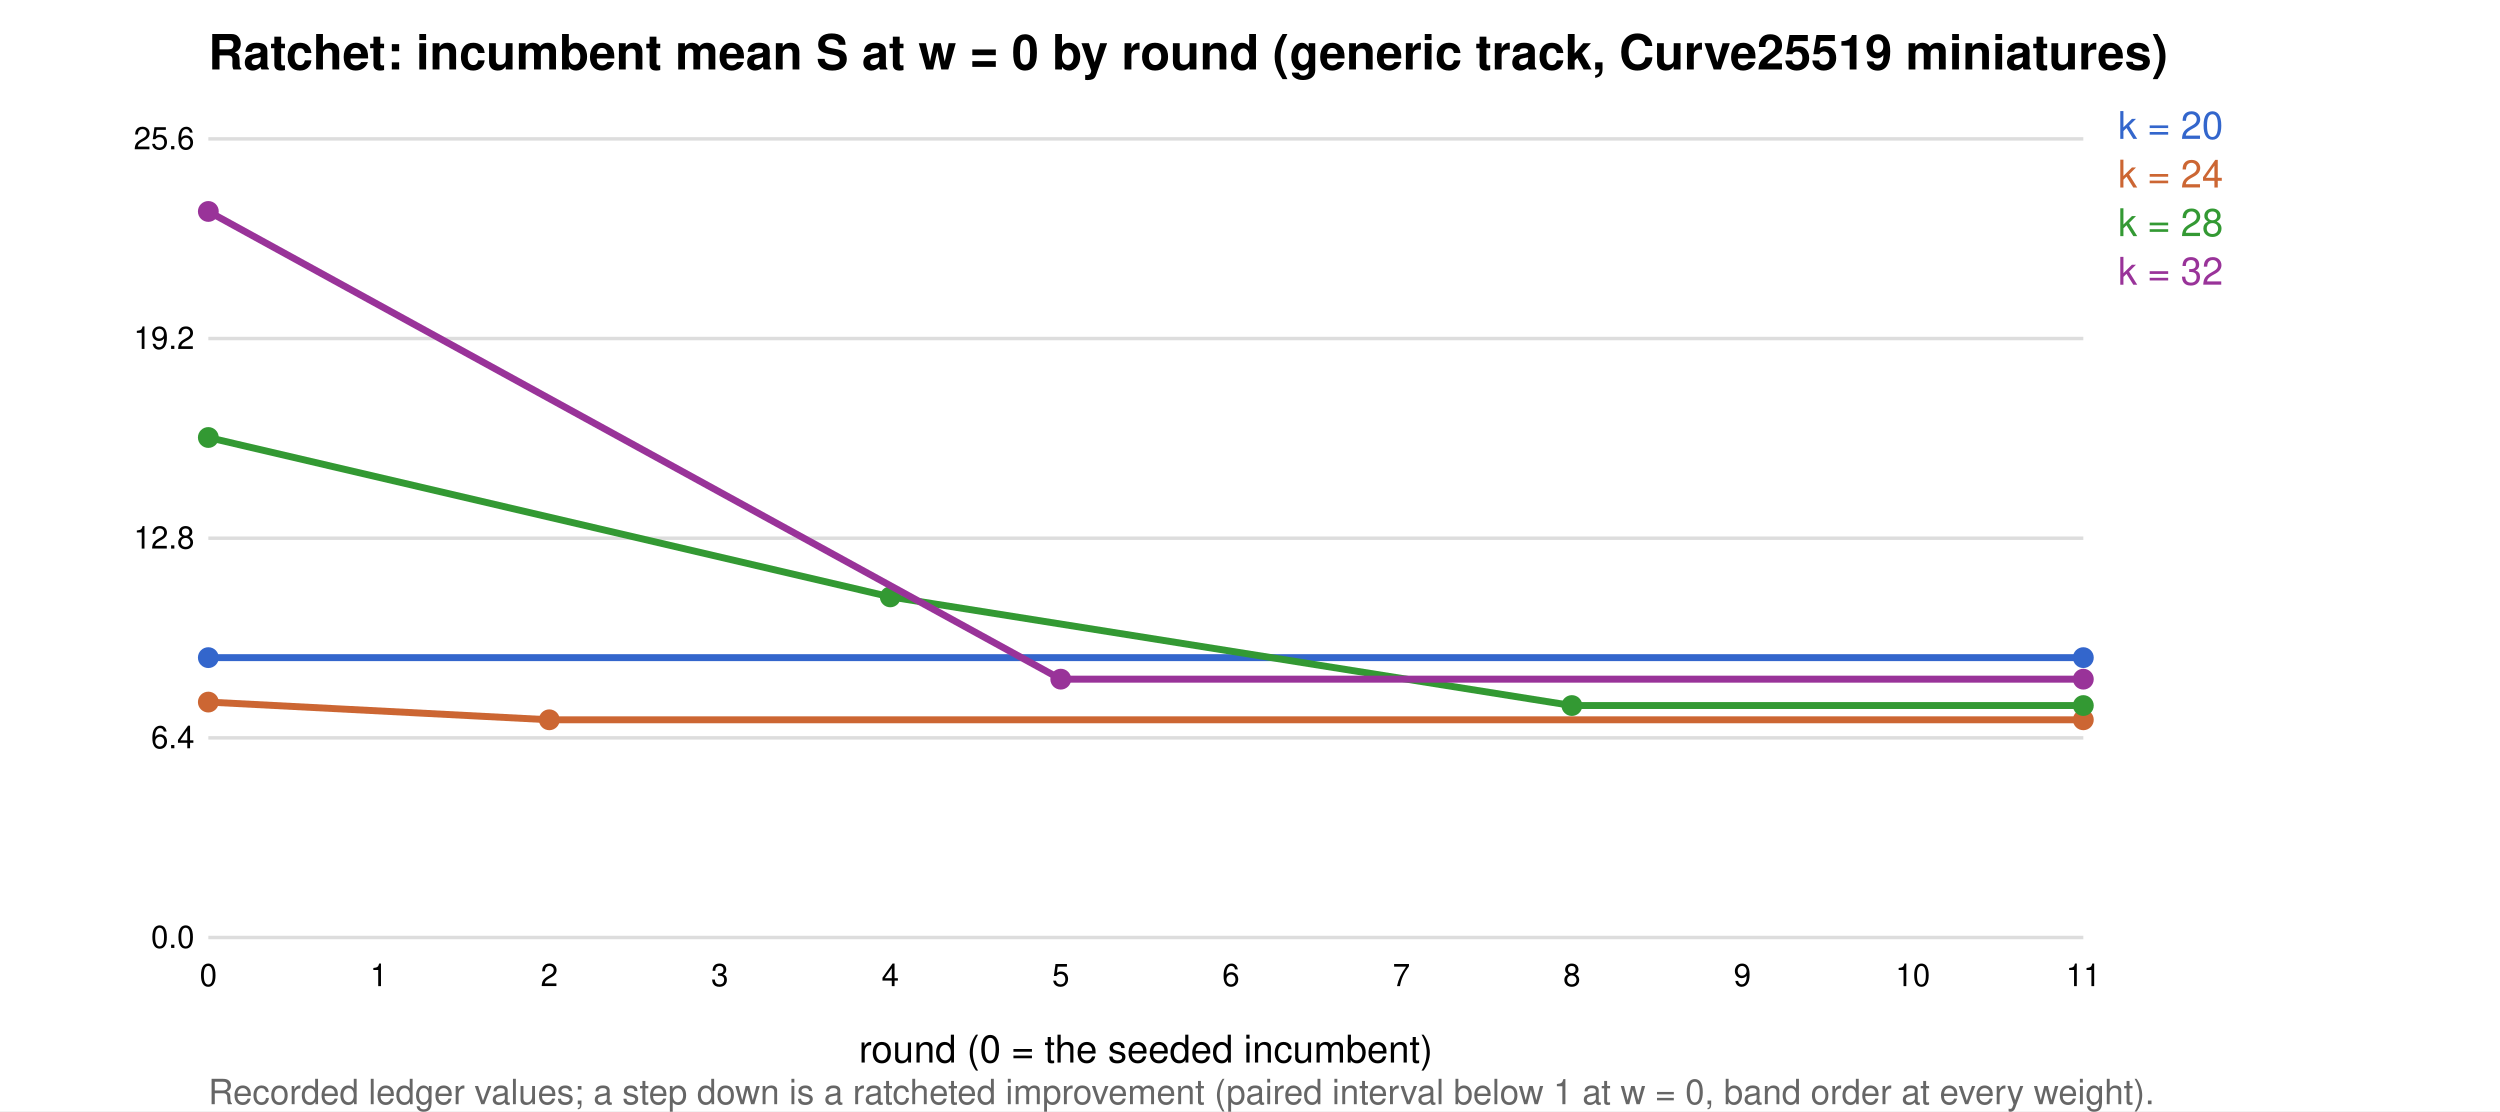
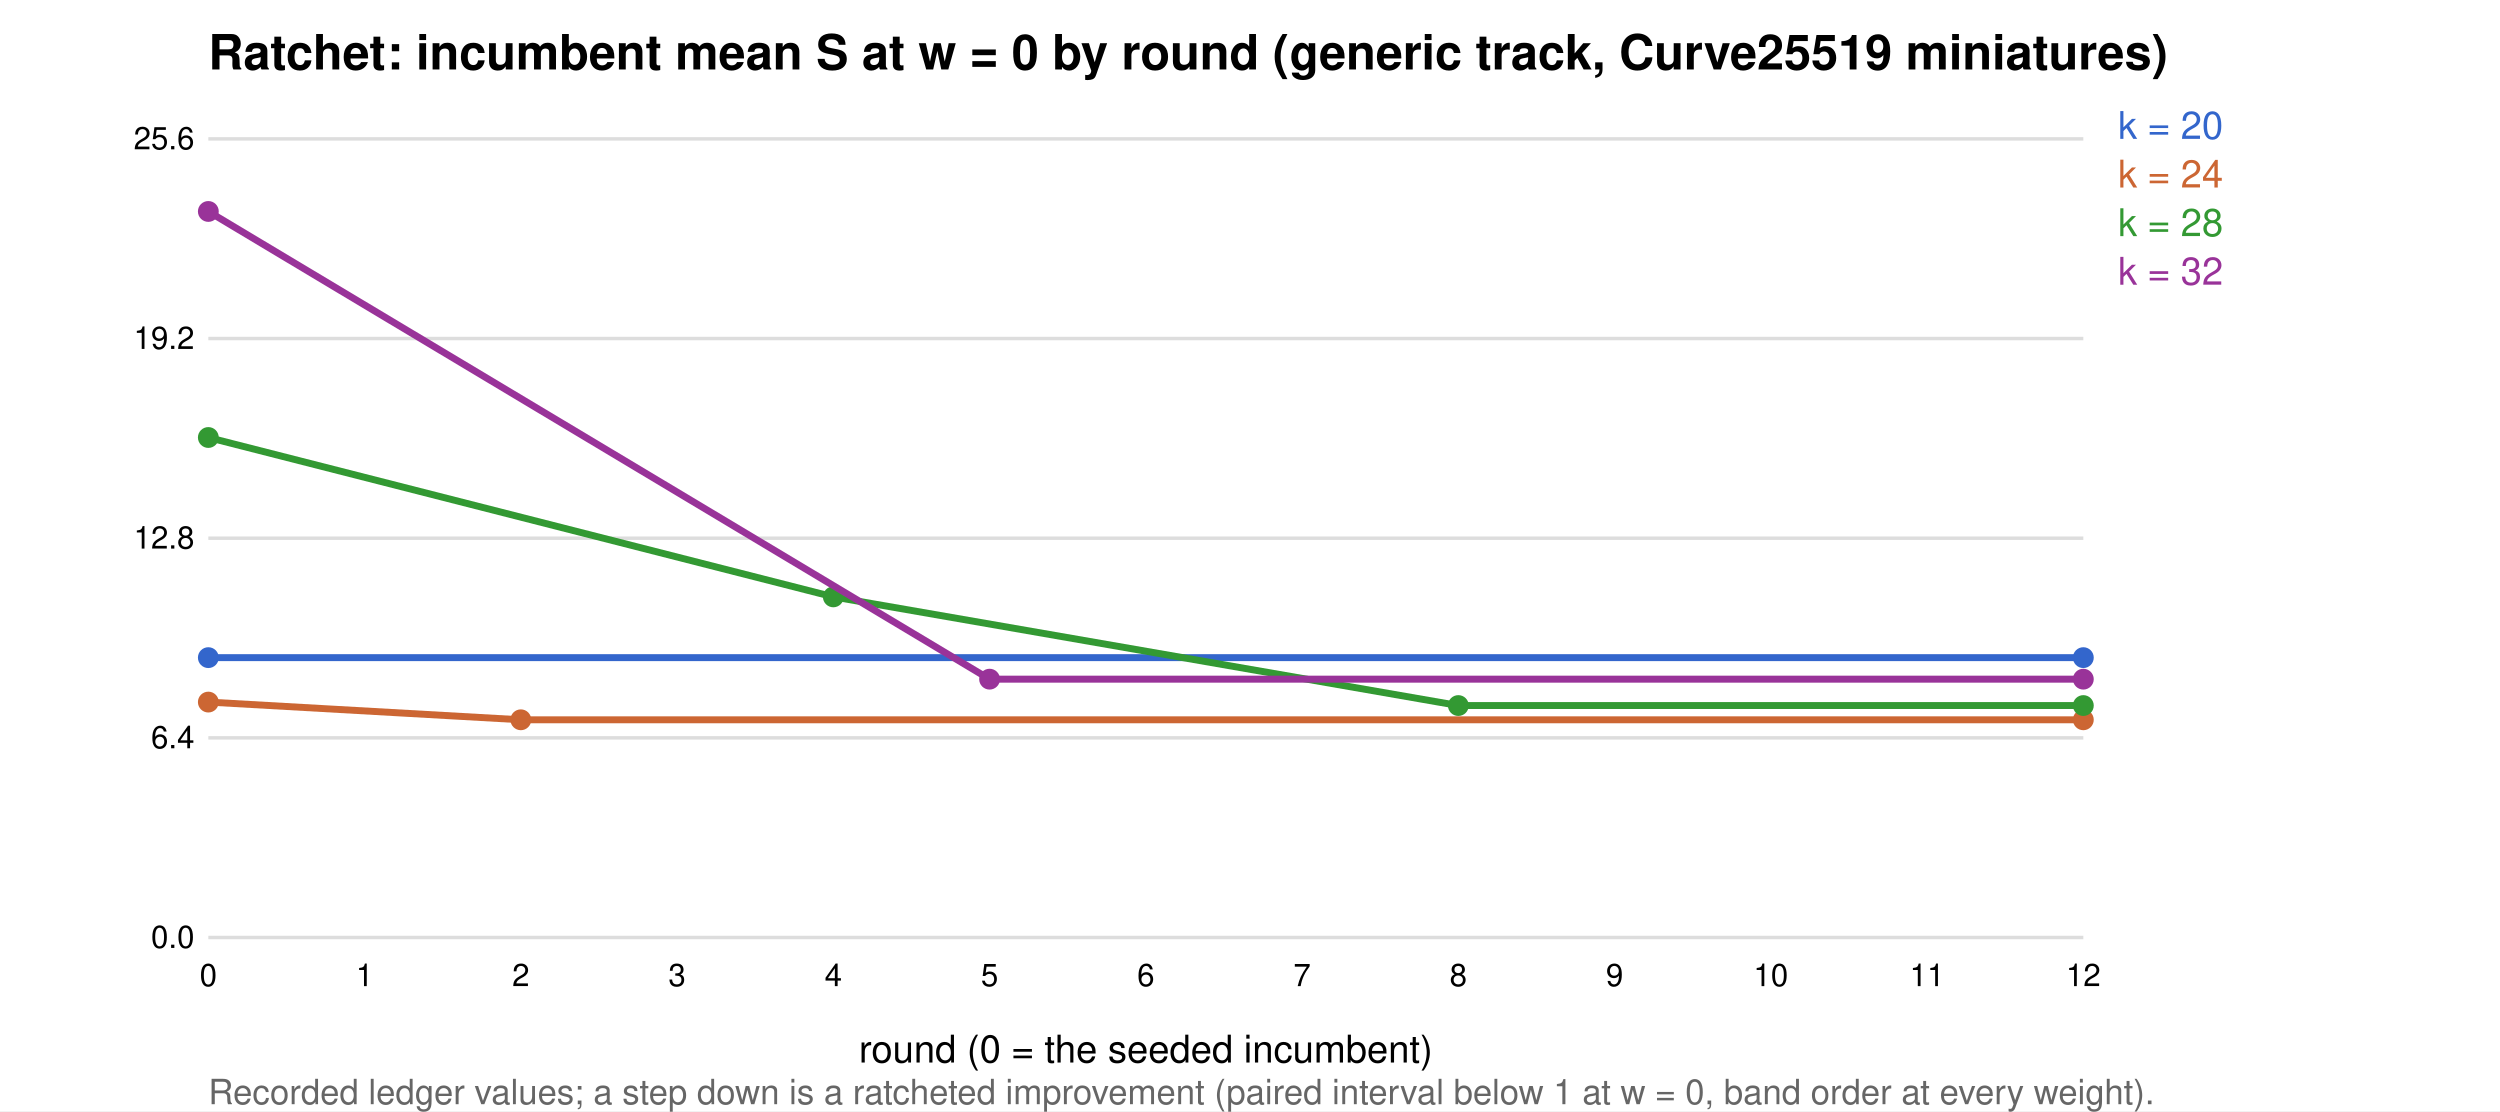
<svg xmlns="http://www.w3.org/2000/svg" width="720" height="320" viewBox="0 0 720 320" font-family="Helvetica,Arial,sans-serif" font-size="11">
  <rect width="100%" height="100%" fill="white" />
  <text x="60" y="20" font-size="14" font-weight="bold">Ratchet: incumbent mean S at w = 0 by round (generic track, Curve25519 miniatures)</text>
  <line x1="60" x2="600" y1="270.0" y2="270.0" stroke="#ddd" />
  <text x="56" y="273.0" text-anchor="end" font-size="9">0.0</text>
  <line x1="60" x2="600" y1="212.5" y2="212.5" stroke="#ddd" />
  <text x="56" y="215.5" text-anchor="end" font-size="9">6.4</text>
  <line x1="60" x2="600" y1="155.0" y2="155.0" stroke="#ddd" />
  <text x="56" y="158.0" text-anchor="end" font-size="9">12.8</text>
  <line x1="60" x2="600" y1="97.5" y2="97.5" stroke="#ddd" />
  <text x="56" y="100.5" text-anchor="end" font-size="9">19.2</text>
  <line x1="60" x2="600" y1="40.0" y2="40.0" stroke="#ddd" />
  <text x="56" y="43.0" text-anchor="end" font-size="9">25.6</text>
  <polyline fill="none" stroke="#36c" stroke-width="2" points="60.0,189.4 600.0,189.4" />
  <circle cx="60.0" cy="189.4" r="3" fill="#36c" />
  <circle cx="600.0" cy="189.4" r="3" fill="#36c" />
  <text x="610" y="40" fill="#36c">k = 20</text>
-   <polyline fill="none" stroke="#c63" stroke-width="2" points="60.0,202.2 158.2,207.3 600.0,207.3" />
+   <polyline fill="none" stroke="#c63" stroke-width="2" points="60.0,202.2 150.0,207.3 600.0,207.3" />
  <circle cx="60.0" cy="202.2" r="3" fill="#c63" />
-   <circle cx="158.2" cy="207.3" r="3" fill="#c63" />
+   <circle cx="150.0" cy="207.3" r="3" fill="#c63" />
  <circle cx="600.0" cy="207.3" r="3" fill="#c63" />
  <text x="610" y="54" fill="#c63">k = 24</text>
-   <polyline fill="none" stroke="#393" stroke-width="2" points="60.0,126.0 256.4,171.9 452.7,203.2 600.0,203.2" />
+   <polyline fill="none" stroke="#393" stroke-width="2" points="60.0,126.0 240.0,171.9 420.0,203.2 600.0,203.2" />
  <circle cx="60.0" cy="126.0" r="3" fill="#393" />
-   <circle cx="256.4" cy="171.9" r="3" fill="#393" />
-   <circle cx="452.7" cy="203.2" r="3" fill="#393" />
+   <circle cx="240.0" cy="171.9" r="3" fill="#393" />
+   <circle cx="420.0" cy="203.2" r="3" fill="#393" />
  <circle cx="600.0" cy="203.2" r="3" fill="#393" />
  <text x="610" y="68" fill="#393">k = 28</text>
-   <polyline fill="none" stroke="#939" stroke-width="2" points="60.0,60.9 305.5,195.6 600.0,195.6" />
+   <polyline fill="none" stroke="#939" stroke-width="2" points="60.0,60.9 285.0,195.6 600.0,195.6" />
  <circle cx="60.0" cy="60.9" r="3" fill="#939" />
-   <circle cx="305.5" cy="195.6" r="3" fill="#939" />
+   <circle cx="285.0" cy="195.6" r="3" fill="#939" />
  <circle cx="600.0" cy="195.6" r="3" fill="#939" />
  <text x="610" y="82" fill="#939">k = 32</text>
  <text x="60.0" y="284" text-anchor="middle" font-size="9">0</text>
-   <text x="109.1" y="284" text-anchor="middle" font-size="9">1</text>
-   <text x="158.2" y="284" text-anchor="middle" font-size="9">2</text>
-   <text x="207.3" y="284" text-anchor="middle" font-size="9">3</text>
-   <text x="256.4" y="284" text-anchor="middle" font-size="9">4</text>
-   <text x="305.5" y="284" text-anchor="middle" font-size="9">5</text>
-   <text x="354.5" y="284" text-anchor="middle" font-size="9">6</text>
-   <text x="403.6" y="284" text-anchor="middle" font-size="9">7</text>
-   <text x="452.7" y="284" text-anchor="middle" font-size="9">8</text>
-   <text x="501.8" y="284" text-anchor="middle" font-size="9">9</text>
-   <text x="550.9" y="284" text-anchor="middle" font-size="9">10</text>
-   <text x="600.0" y="284" text-anchor="middle" font-size="9">11</text>
+   <text x="105.0" y="284" text-anchor="middle" font-size="9">1</text>
+   <text x="150.0" y="284" text-anchor="middle" font-size="9">2</text>
+   <text x="195.0" y="284" text-anchor="middle" font-size="9">3</text>
+   <text x="240.0" y="284" text-anchor="middle" font-size="9">4</text>
+   <text x="285.0" y="284" text-anchor="middle" font-size="9">5</text>
+   <text x="330.0" y="284" text-anchor="middle" font-size="9">6</text>
+   <text x="375.0" y="284" text-anchor="middle" font-size="9">7</text>
+   <text x="420.0" y="284" text-anchor="middle" font-size="9">8</text>
+   <text x="465.0" y="284" text-anchor="middle" font-size="9">9</text>
+   <text x="510.0" y="284" text-anchor="middle" font-size="9">10</text>
+   <text x="555.0" y="284" text-anchor="middle" font-size="9">11</text>
+   <text x="600.0" y="284" text-anchor="middle" font-size="9">12</text>
  <text x="330" y="306" text-anchor="middle">round (0 = the seeded incumbent)</text>
  <text x="60" y="318" font-size="10" fill="#666">Recorded ledger values; a step down is a ratcheted improvement (paired interval below 1 at w = 0, band order at every weight).</text>
</svg>
